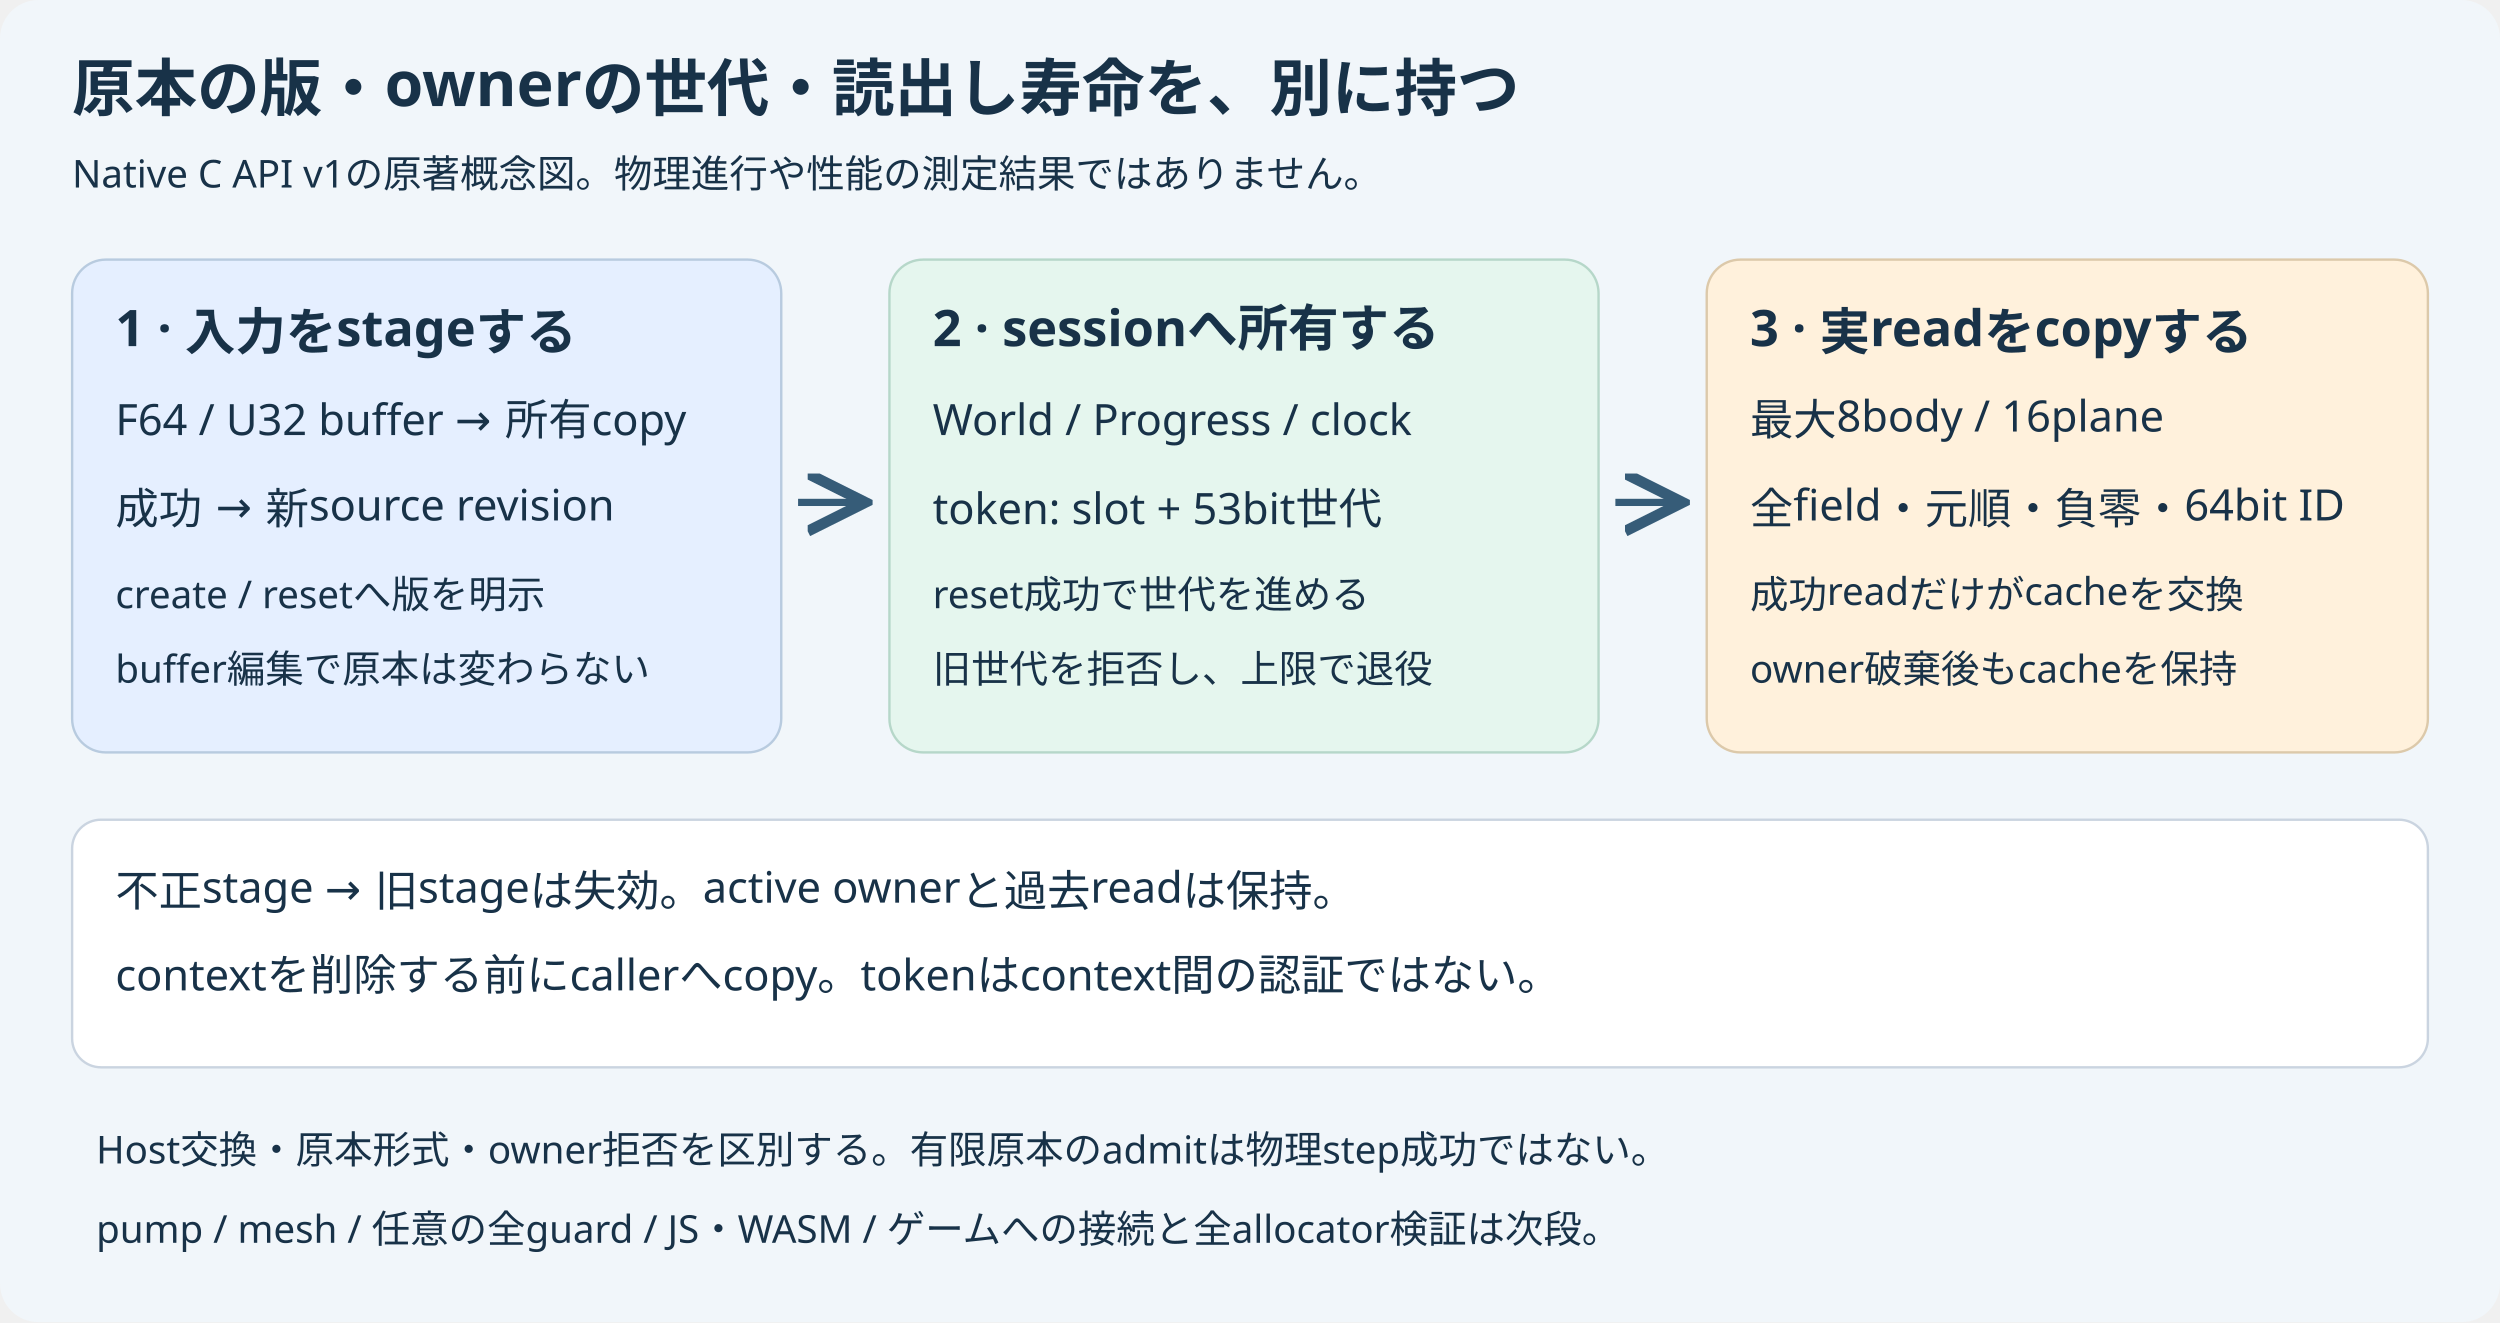
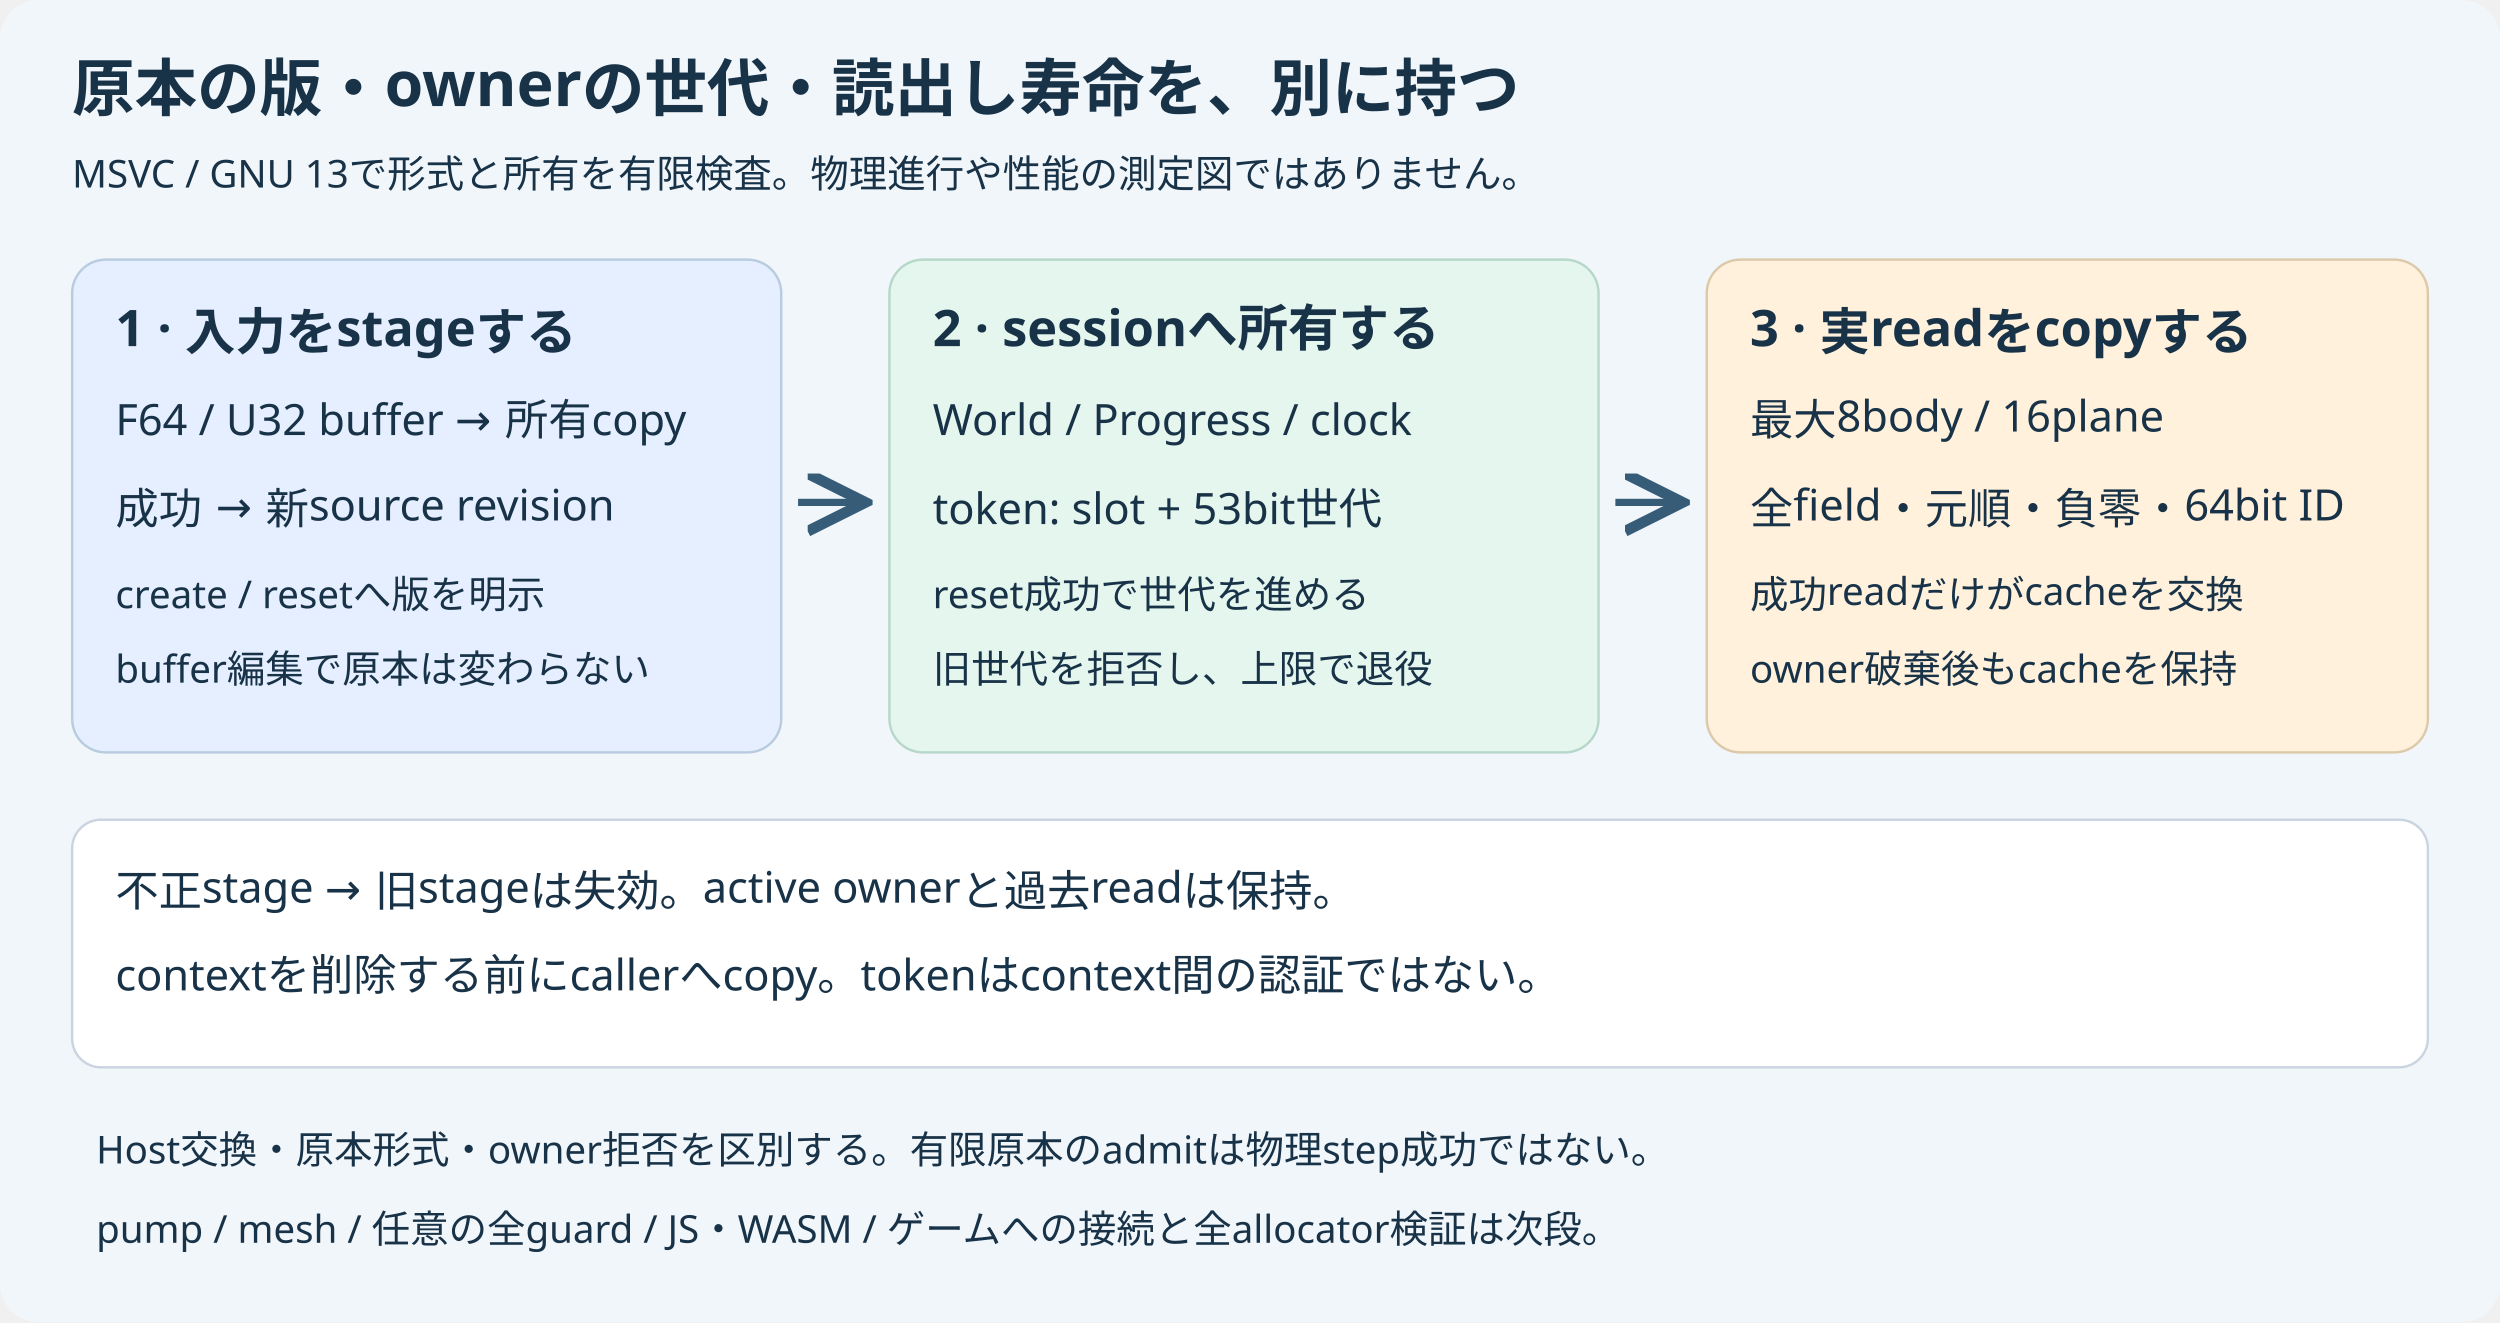
<svg xmlns="http://www.w3.org/2000/svg" width="1040" height="550" viewBox="0 0 1040 550">
  <defs>
    <style>text{font-family:system-ui,sans-serif;fill:#183248}.title{font-size:26px;font-weight:700}.head{font-size:21px;font-weight:700}.body{font-size:18px}.small{font-size:16px}</style>
    <marker id="arrow" markerWidth="9" markerHeight="9" refX="8" refY="4" orient="auto">
      <path d="M0 0L8 4L0 8" fill="none" stroke="#365c78" stroke-width="1.5" />
    </marker>
  </defs>
  <rect width="1040" height="550" rx="16" fill="#f1f6fa" />
  <text x="30" y="46" class="title">原本の版・ownerの世代・読出し寿命を、別に持つ</text>
-   <text x="30" y="78" class="small">Native C API v1の原著概念図。物理進行や性能の測定結果ではありません。</text>
+   <text x="30" y="78" class="small">MSVC / GNU 13で形式と所有を有限検査。物理進行や性能の測定図ではありません。</text>
  <rect x="30" y="108" width="295" height="205" rx="14" fill="#e5efff" stroke="#b8cbdf" />
  <text x="48" y="144" class="head">1 · 入力をstageする</text>
  <text x="48" y="181" class="body">F64 / U32 buffer → 所有copy</text>
  <text x="48" y="218" class="body">成功 → 新source revision</text>
  <text x="48" y="253" class="small">create / resetへ版を明示</text>
  <text x="48" y="284" class="small">buffer編集で原本は変わらない</text>
  <path d="M332 209H360" stroke="#365c78" stroke-width="3" marker-end="url(#arrow)" />
  <rect x="370" y="108" width="295" height="205" rx="14" fill="#e5f6ee" stroke="#b6d7c9" />
  <text x="388" y="144" class="head">2 · sessionへ所有する</text>
  <text x="388" y="181" class="body">World / Progress / clock</text>
  <text x="388" y="218" class="body">token: slot + 53bit世代</text>
  <text x="388" y="253" class="small">reset成功で世代を進める</text>
  <text x="388" y="284" class="small">旧世代を拒否し、上限で退役</text>
  <path d="M672 209H700" stroke="#365c78" stroke-width="3" marker-end="url(#arrow)" />
  <rect x="710" y="108" width="300" height="205" rx="14" fill="#fff1dc" stroke="#dcc9aa" />
  <text x="728" y="144" class="head">3 · 実readをcopyする</text>
  <text x="728" y="181" class="body">最大8body / 16plane</text>
  <text x="728" y="218" class="body">全field・元順・負零・64bit ID</text>
  <text x="728" y="253" class="small">成功readだけがcacheを交換</text>
  <text x="728" y="284" class="small">owner破棄後もcacheを保持</text>
  <rect x="30" y="341" width="980" height="103" rx="12" fill="#fff" stroke="#cad4e0" />
  <text x="48" y="377" class="body">不正stage → 旧stageは失効。active ownerと過去readは保持。</text>
  <text x="48" y="412" class="body">contextを削除する前にcallerへcopy。tokenはcontext間の認証ではない。</text>
  <text x="40" y="484" class="small">Host交換・原本形式・owner拒否を区別する。有限原本のadmitは物理step成功ではない。</text>
  <text x="40" y="517" class="small">pump / mesh / 任意の全guard / JS・WASM / ゲームへの接続と全allocator検証は次段。</text>
</svg>
